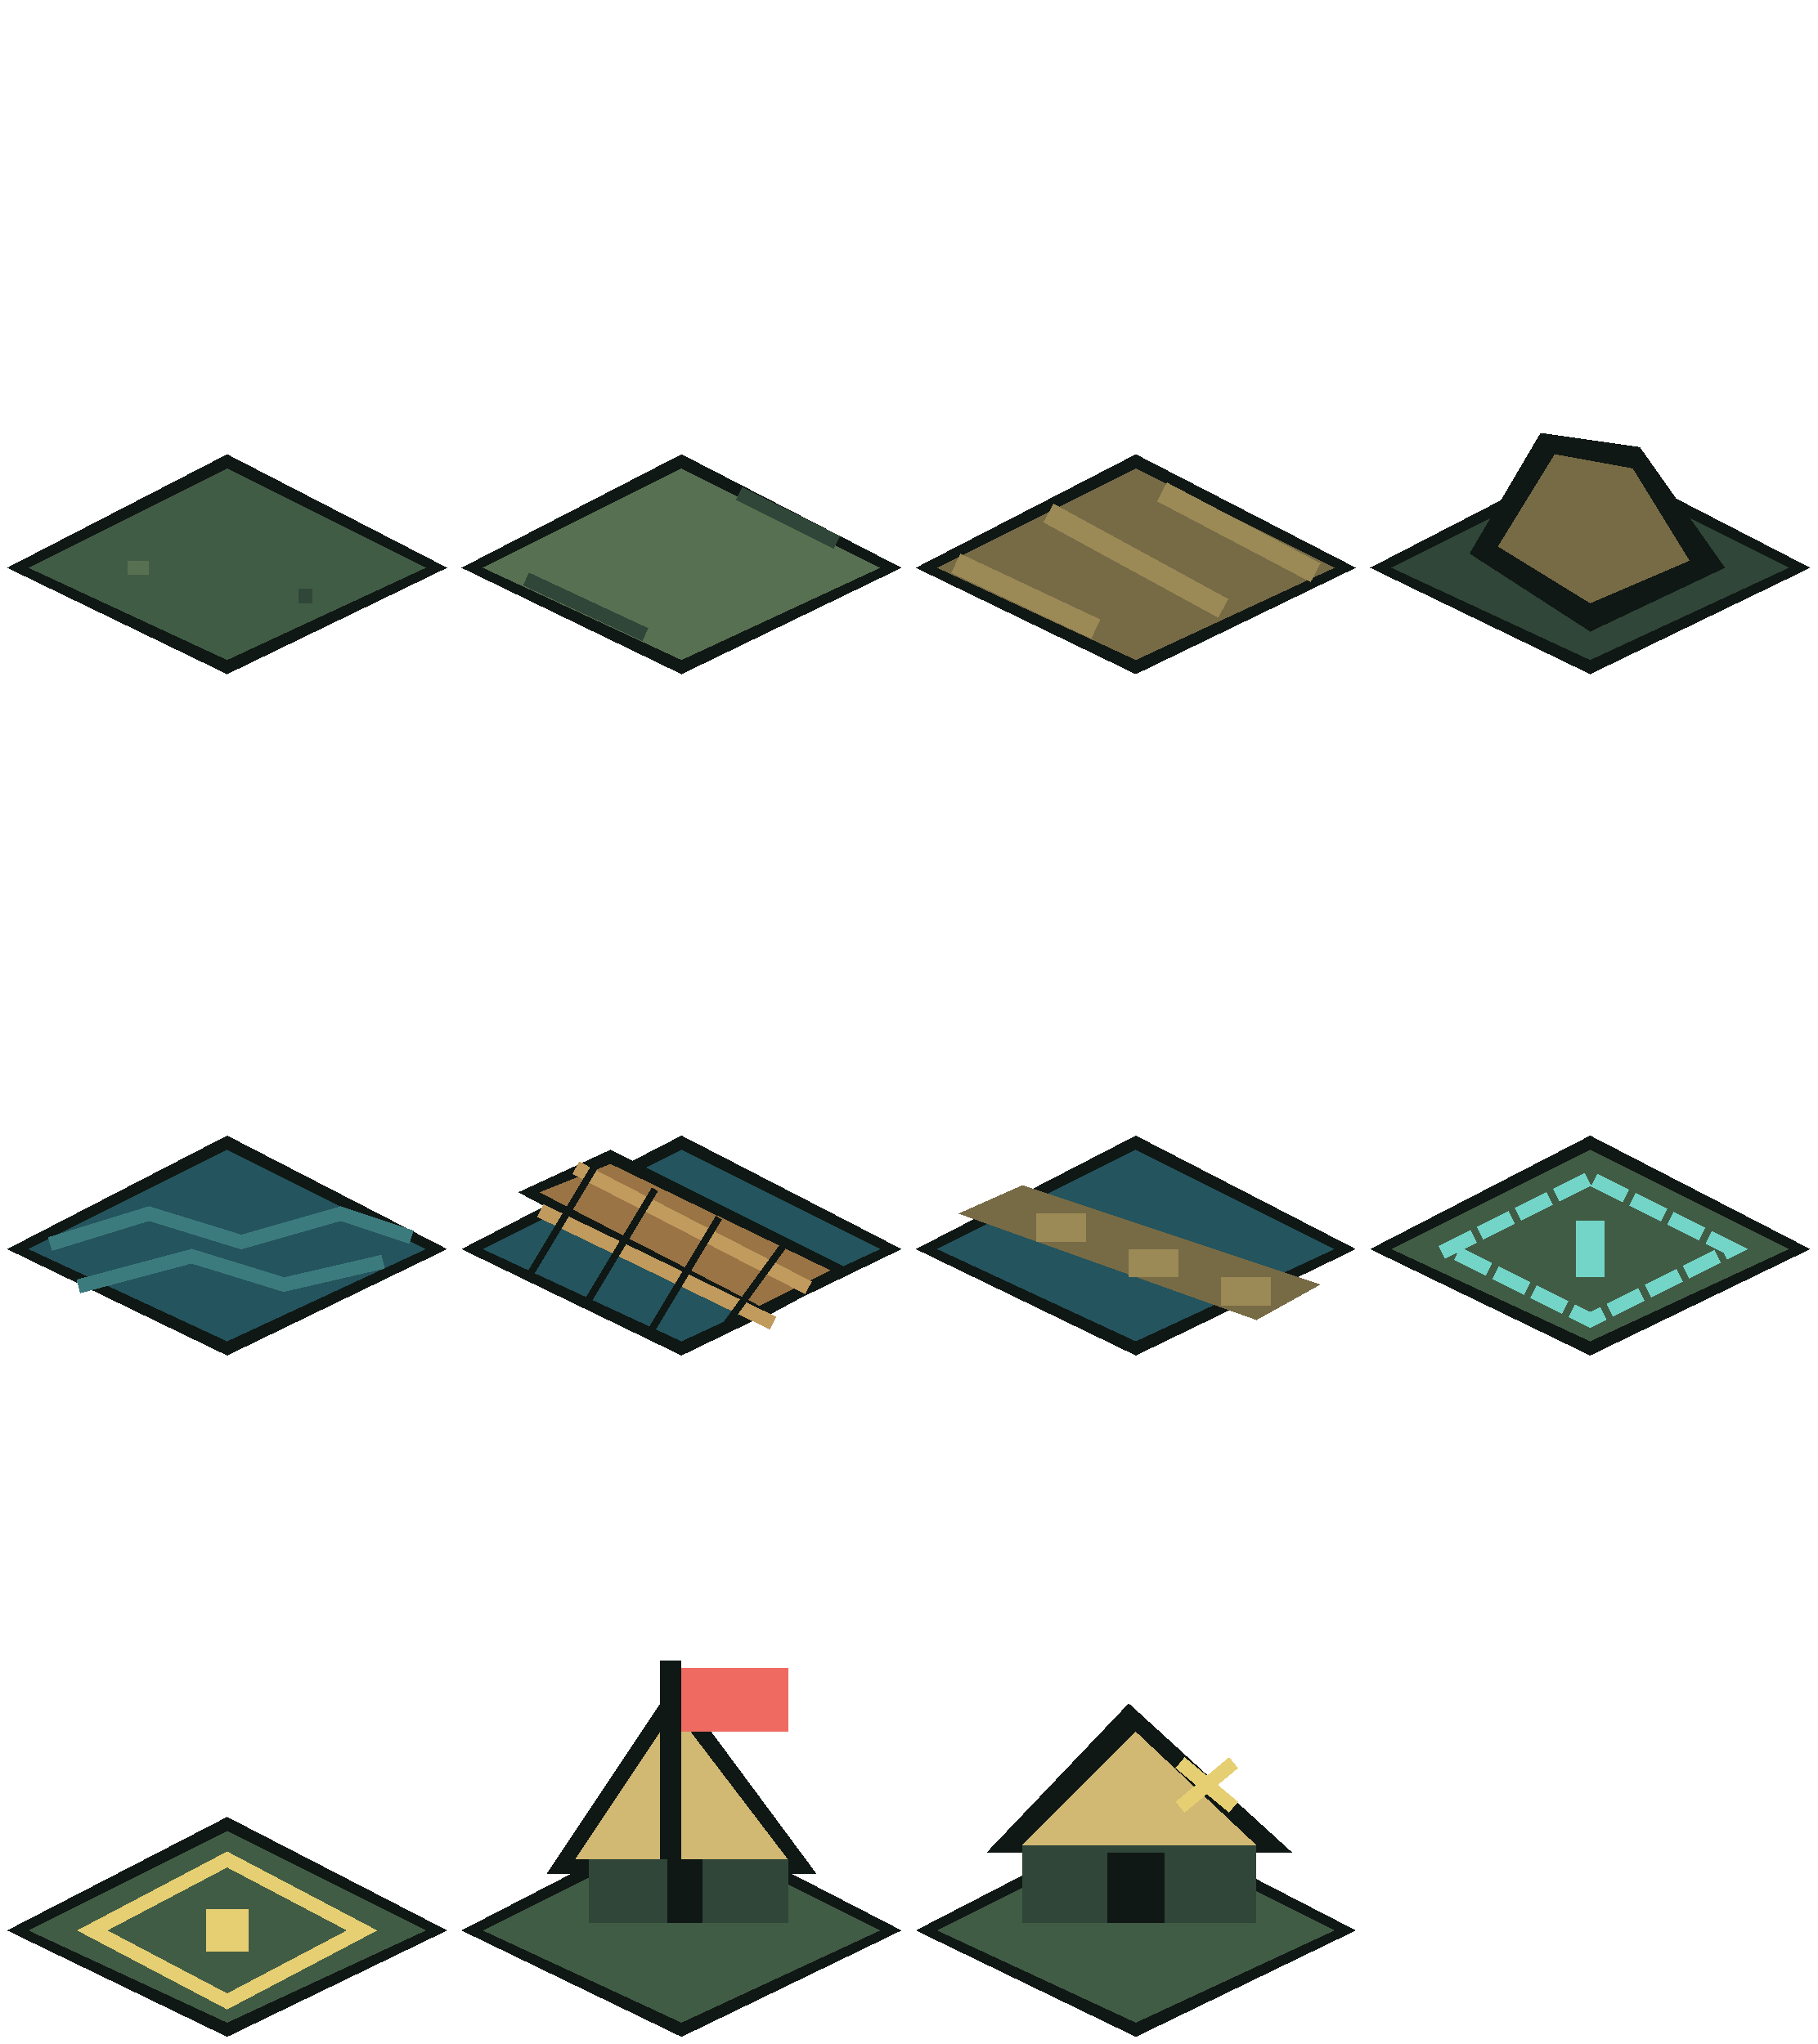
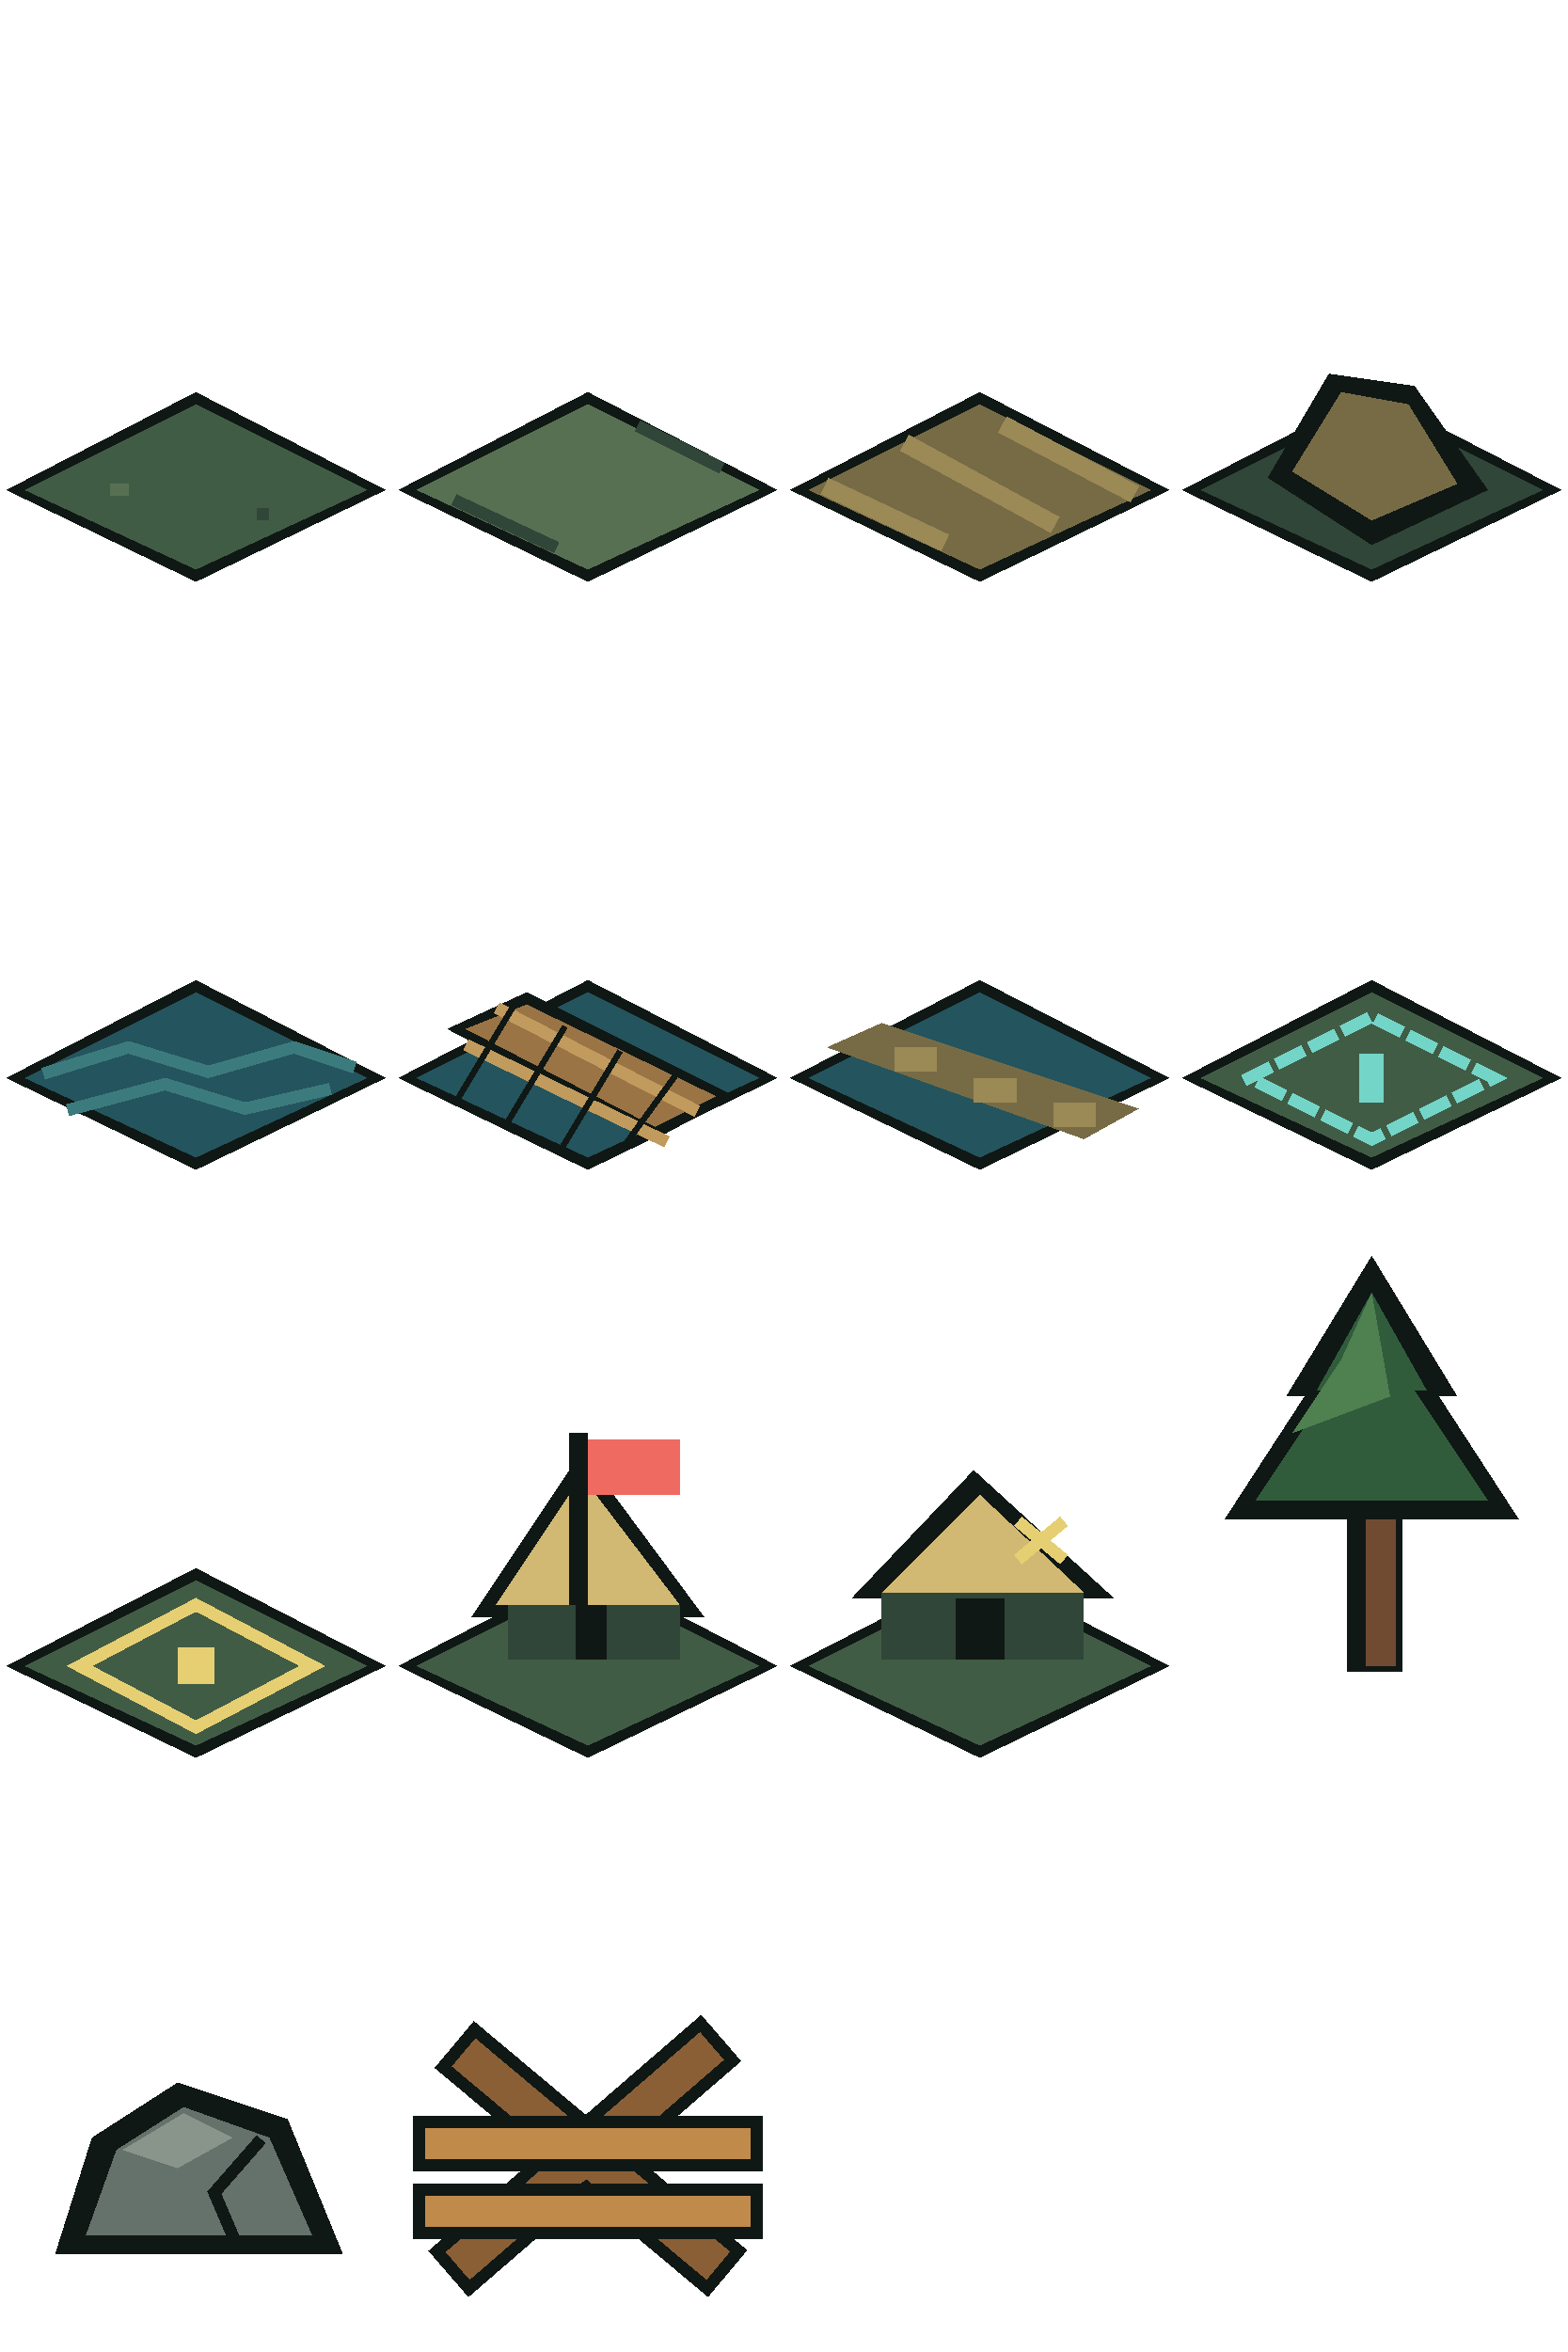
- <svg xmlns="http://www.w3.org/2000/svg" width="256" height="288" viewBox="0 0 256 288" shape-rendering="crispEdges">
-   <g transform="translate(0 0)">
+ <svg xmlns="http://www.w3.org/2000/svg" width="256" height="384" viewBox="0 0 256 384" shape-rendering="crispEdges">
+   <g data-kind="ground-a" transform="translate(0 0)">
    <polygon points="32,64 63,80 32,95 1,80" fill="#101815" />
    <polygon points="32,66 60,80 32,93 4,80" fill="#415c45" />
    <rect x="18" y="79" width="3" height="2" fill="#587052" />
    <rect x="42" y="83" width="2" height="2" fill="#304638" />
  </g>
-   <g transform="translate(64 0)">
+   <g data-kind="ground-b" transform="translate(64 0)">
    <polygon points="32,64 63,80 32,95 1,80" fill="#101815" />
    <polygon points="32,66 60,80 32,93 4,80" fill="#587052" />
    <path d="M11 82L26 89M41 70L53 76" fill="none" stroke="#304638" stroke-width="2" stroke-linecap="square" />
  </g>
-   <g transform="translate(128 0)">
+   <g data-kind="rough" transform="translate(128 0)">
    <polygon points="32,64 63,80 32,95 1,80" fill="#101815" />
    <polygon points="32,66 60,80 32,93 4,80" fill="#776b46" />
    <path d="M8 80L25 88M21 73L43 85M37 70L56 80" fill="none" stroke="#9b8956" stroke-width="3" stroke-linecap="square" />
  </g>
-   <g transform="translate(192 0)">
+   <g data-kind="blocked" transform="translate(192 0)">
    <polygon points="32,64 63,80 32,95 1,80" fill="#101815" />
    <polygon points="32,66 60,80 32,93 4,80" fill="#304638" />
    <polygon points="15,78 25,61 39,63 51,80 32,89" fill="#101815" />
    <polygon points="19,77 27,64 38,66 46,79 32,85" fill="#776b46" />
  </g>
-   <g transform="translate(0 96)">
+   <g data-kind="water" transform="translate(0 96)">
    <polygon points="32,64 63,80 32,95 1,80" fill="#101815" />
    <polygon points="32,66 60,80 32,93 4,80" fill="#24545d" />
    <path d="M8 79L21 75L34 79L48 75L57 78M12 85L27 81L40 85L53 82" fill="none" stroke="#3c7b7d" stroke-width="2" stroke-linecap="square" />
  </g>
-   <g transform="translate(64 96)">
+   <g data-kind="bridge" transform="translate(64 96)">
    <polygon points="32,64 63,80 32,95 1,80" fill="#101815" />
    <polygon points="32,66 60,80 32,93 4,80" fill="#24545d" />
    <polygon points="9,72 22,66 56,83 43,90" fill="#101815" />
    <polygon points="12,72 22,68 53,83 43,88" fill="#9a7445" />
    <path d="M18 69L49 85M13 75L44 90" fill="none" stroke="#c19a5d" stroke-width="2" stroke-linecap="square" />
    <path d="M20 68L11 83M28 72L19 87M37 76L28 91M46 80L38 91" fill="none" stroke="#101815" stroke-width="1" stroke-linecap="square" />
  </g>
-   <g transform="translate(128 96)">
+   <g data-kind="ford" transform="translate(128 96)">
    <polygon points="32,64 63,80 32,95 1,80" fill="#101815" />
    <polygon points="32,66 60,80 32,93 4,80" fill="#24545d" />
    <polygon points="7,75 16,71 58,85 49,90" fill="#776b46" />
    <rect x="18" y="75" width="7" height="4" fill="#9b8956" />
    <rect x="31" y="80" width="7" height="4" fill="#9b8956" />
    <rect x="44" y="84" width="7" height="4" fill="#9b8956" />
  </g>
-   <g transform="translate(192 96)">
+   <g data-kind="spawn" transform="translate(192 96)">
    <polygon points="32,64 63,80 32,95 1,80" fill="#101815" />
    <polygon points="32,66 60,80 32,93 4,80" fill="#415c45" />
    <path d="M12 80L32 70L52 80L32 90Z" fill="none" stroke="#73d5c8" stroke-width="2" stroke-linecap="square" stroke-dasharray="3 3" />
    <rect x="30" y="76" width="4" height="8" fill="#73d5c8" />
  </g>
-   <g transform="translate(0 192)">
+   <g data-kind="destination" transform="translate(0 192)">
    <polygon points="32,64 63,80 32,95 1,80" fill="#101815" />
    <polygon points="32,66 60,80 32,93 4,80" fill="#415c45" />
    <path d="M13 80L32 70L51 80L32 90Z" fill="none" stroke="#e6cf72" stroke-width="2" stroke-linecap="square" />
    <rect x="29" y="77" width="6" height="6" fill="#e6cf72" />
  </g>
-   <g transform="translate(64 192)">
+   <g data-kind="command-post" transform="translate(64 192)">
    <polygon points="32,64 63,80 32,95 1,80" fill="#101815" />
    <polygon points="32,66 60,80 32,93 4,80" fill="#415c45" />
    <polygon points="13,72 31,45 51,72" fill="#101815" />
    <polygon points="17,70 31,49 47,70" fill="#d1b873" />
    <rect x="29" y="42" width="3" height="30" fill="#101815" />
    <rect x="32" y="43" width="15" height="9" fill="#ef6b61" />
    <rect x="19" y="70" width="28" height="9" fill="#304638" />
    <rect x="30" y="70" width="5" height="9" fill="#101815" />
  </g>
-   <g transform="translate(128 192)">
+   <g data-kind="civilian-shelter" transform="translate(128 192)">
    <polygon points="32,64 63,80 32,95 1,80" fill="#101815" />
    <polygon points="32,66 60,80 32,93 4,80" fill="#415c45" />
    <polygon points="11,69 31,48 54,69" fill="#101815" />
    <polygon points="16,68 32,52 49,68" fill="#d1b873" />
    <rect x="16" y="68" width="33" height="11" fill="#304638" />
    <rect x="28" y="69" width="8" height="10" fill="#101815" />
    <path d="M39 57L45 62M39 62L45 57" fill="none" stroke="#e6cf72" stroke-width="2" stroke-linecap="square" />
  </g>
+   <g data-kind="tree" transform="translate(192 192)">
+     <rect x="28" y="53" width="9" height="28" fill="#101815" />
+     <rect x="31" y="54" width="5" height="26" fill="#704b32" />
+     <polygon points="8,56 21,36 18,36 32,13 46,36 43,36 56,56" fill="#101815" />
+     <polygon points="13,53 25,35 23,35 32,19 41,35 39,35 51,53" fill="#315c3b" />
+     <polygon points="19,42 27,30 32,19 35,36" fill="#4f8050" />
+   </g>
+   <g data-kind="rock" transform="translate(0 288)">
+     <polygon points="9,80 15,61 29,52 47,58 56,80" fill="#101815" />
+     <polygon points="14,77 19,63 30,56 44,61 51,77" fill="#65716b" />
+     <polygon points="20,63 30,57 38,61 29,66" fill="#89958b" />
+     <path d="M42 62L35 70L38 77" fill="none" stroke="#101815" stroke-width="2" stroke-linecap="square" />
+   </g>
+   <g data-kind="barricade" transform="translate(64 288)">
+     <path d="M13 80L50 48M14 49L51 80" fill="none" stroke="#101815" stroke-width="10" stroke-linecap="square" />
+     <path d="M13 80L50 48M14 49L51 80" fill="none" stroke="#8a5f36" stroke-width="6" stroke-linecap="square" />
+     <path d="M8 62L56 62M8 73L56 73" fill="none" stroke="#101815" stroke-width="9" stroke-linecap="square" />
+     <path d="M8 62L56 62M8 73L56 73" fill="none" stroke="#c08a4b" stroke-width="5" stroke-linecap="square" />
+   </g>
</svg>
